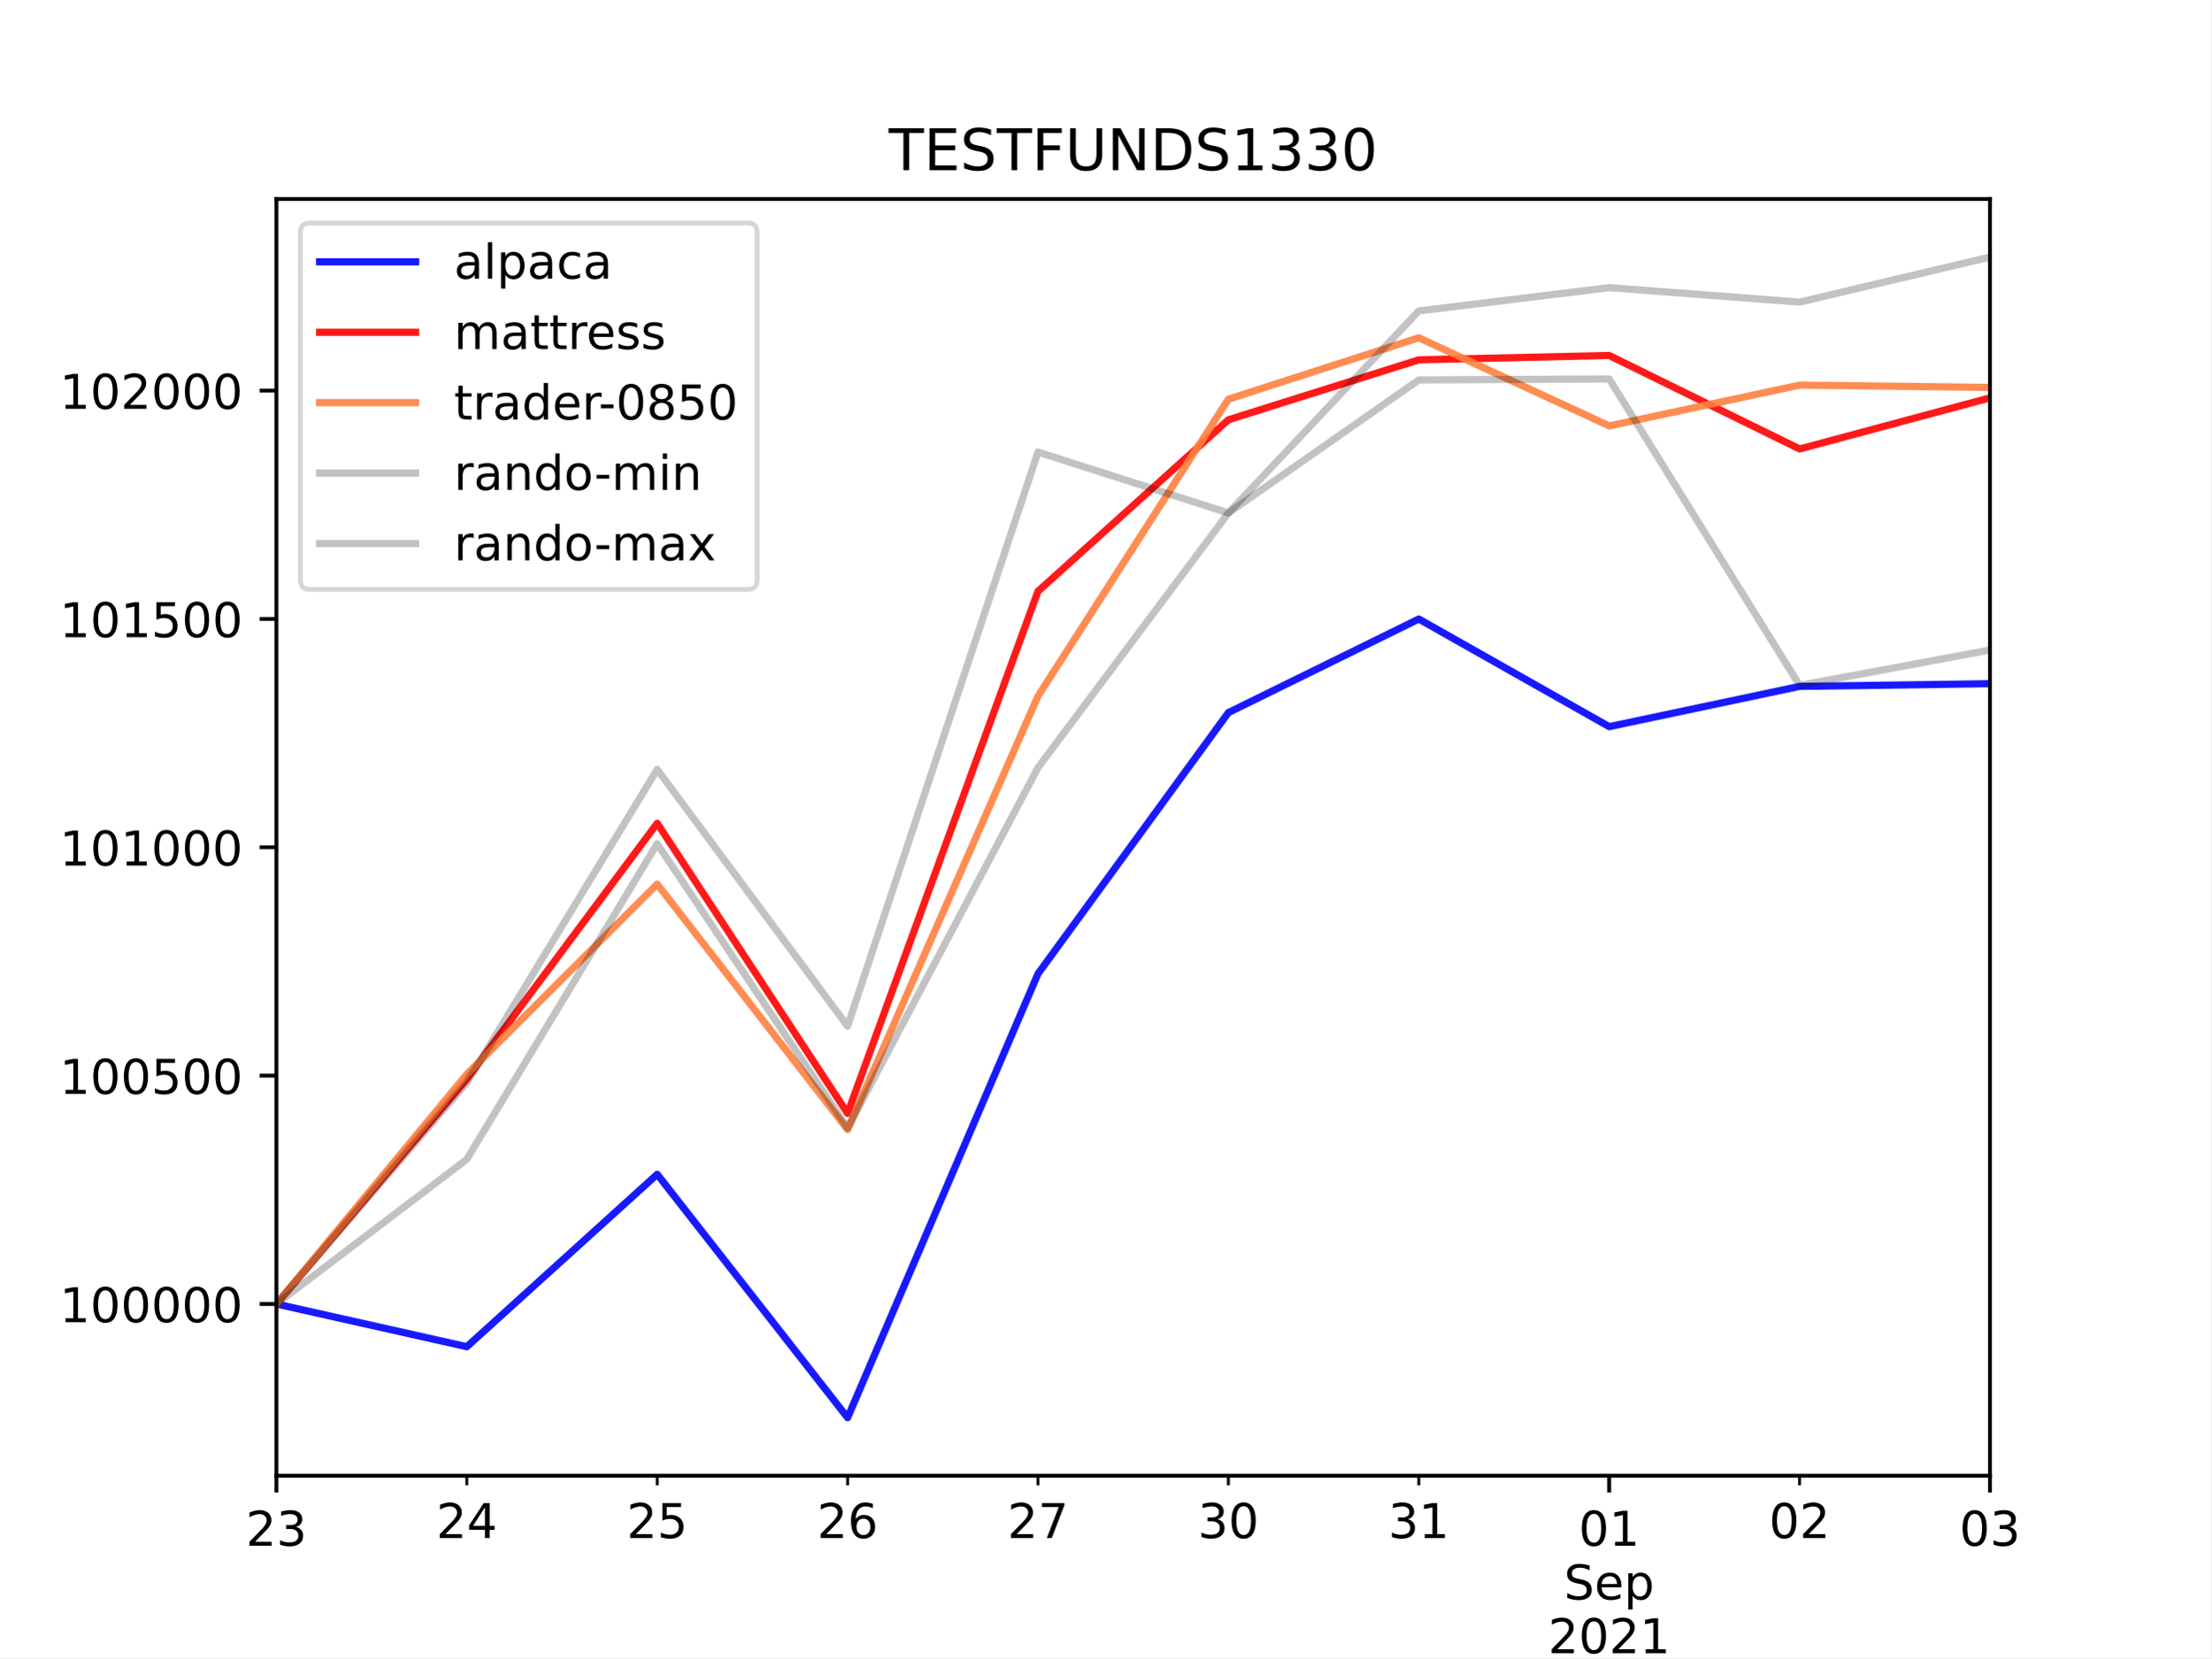
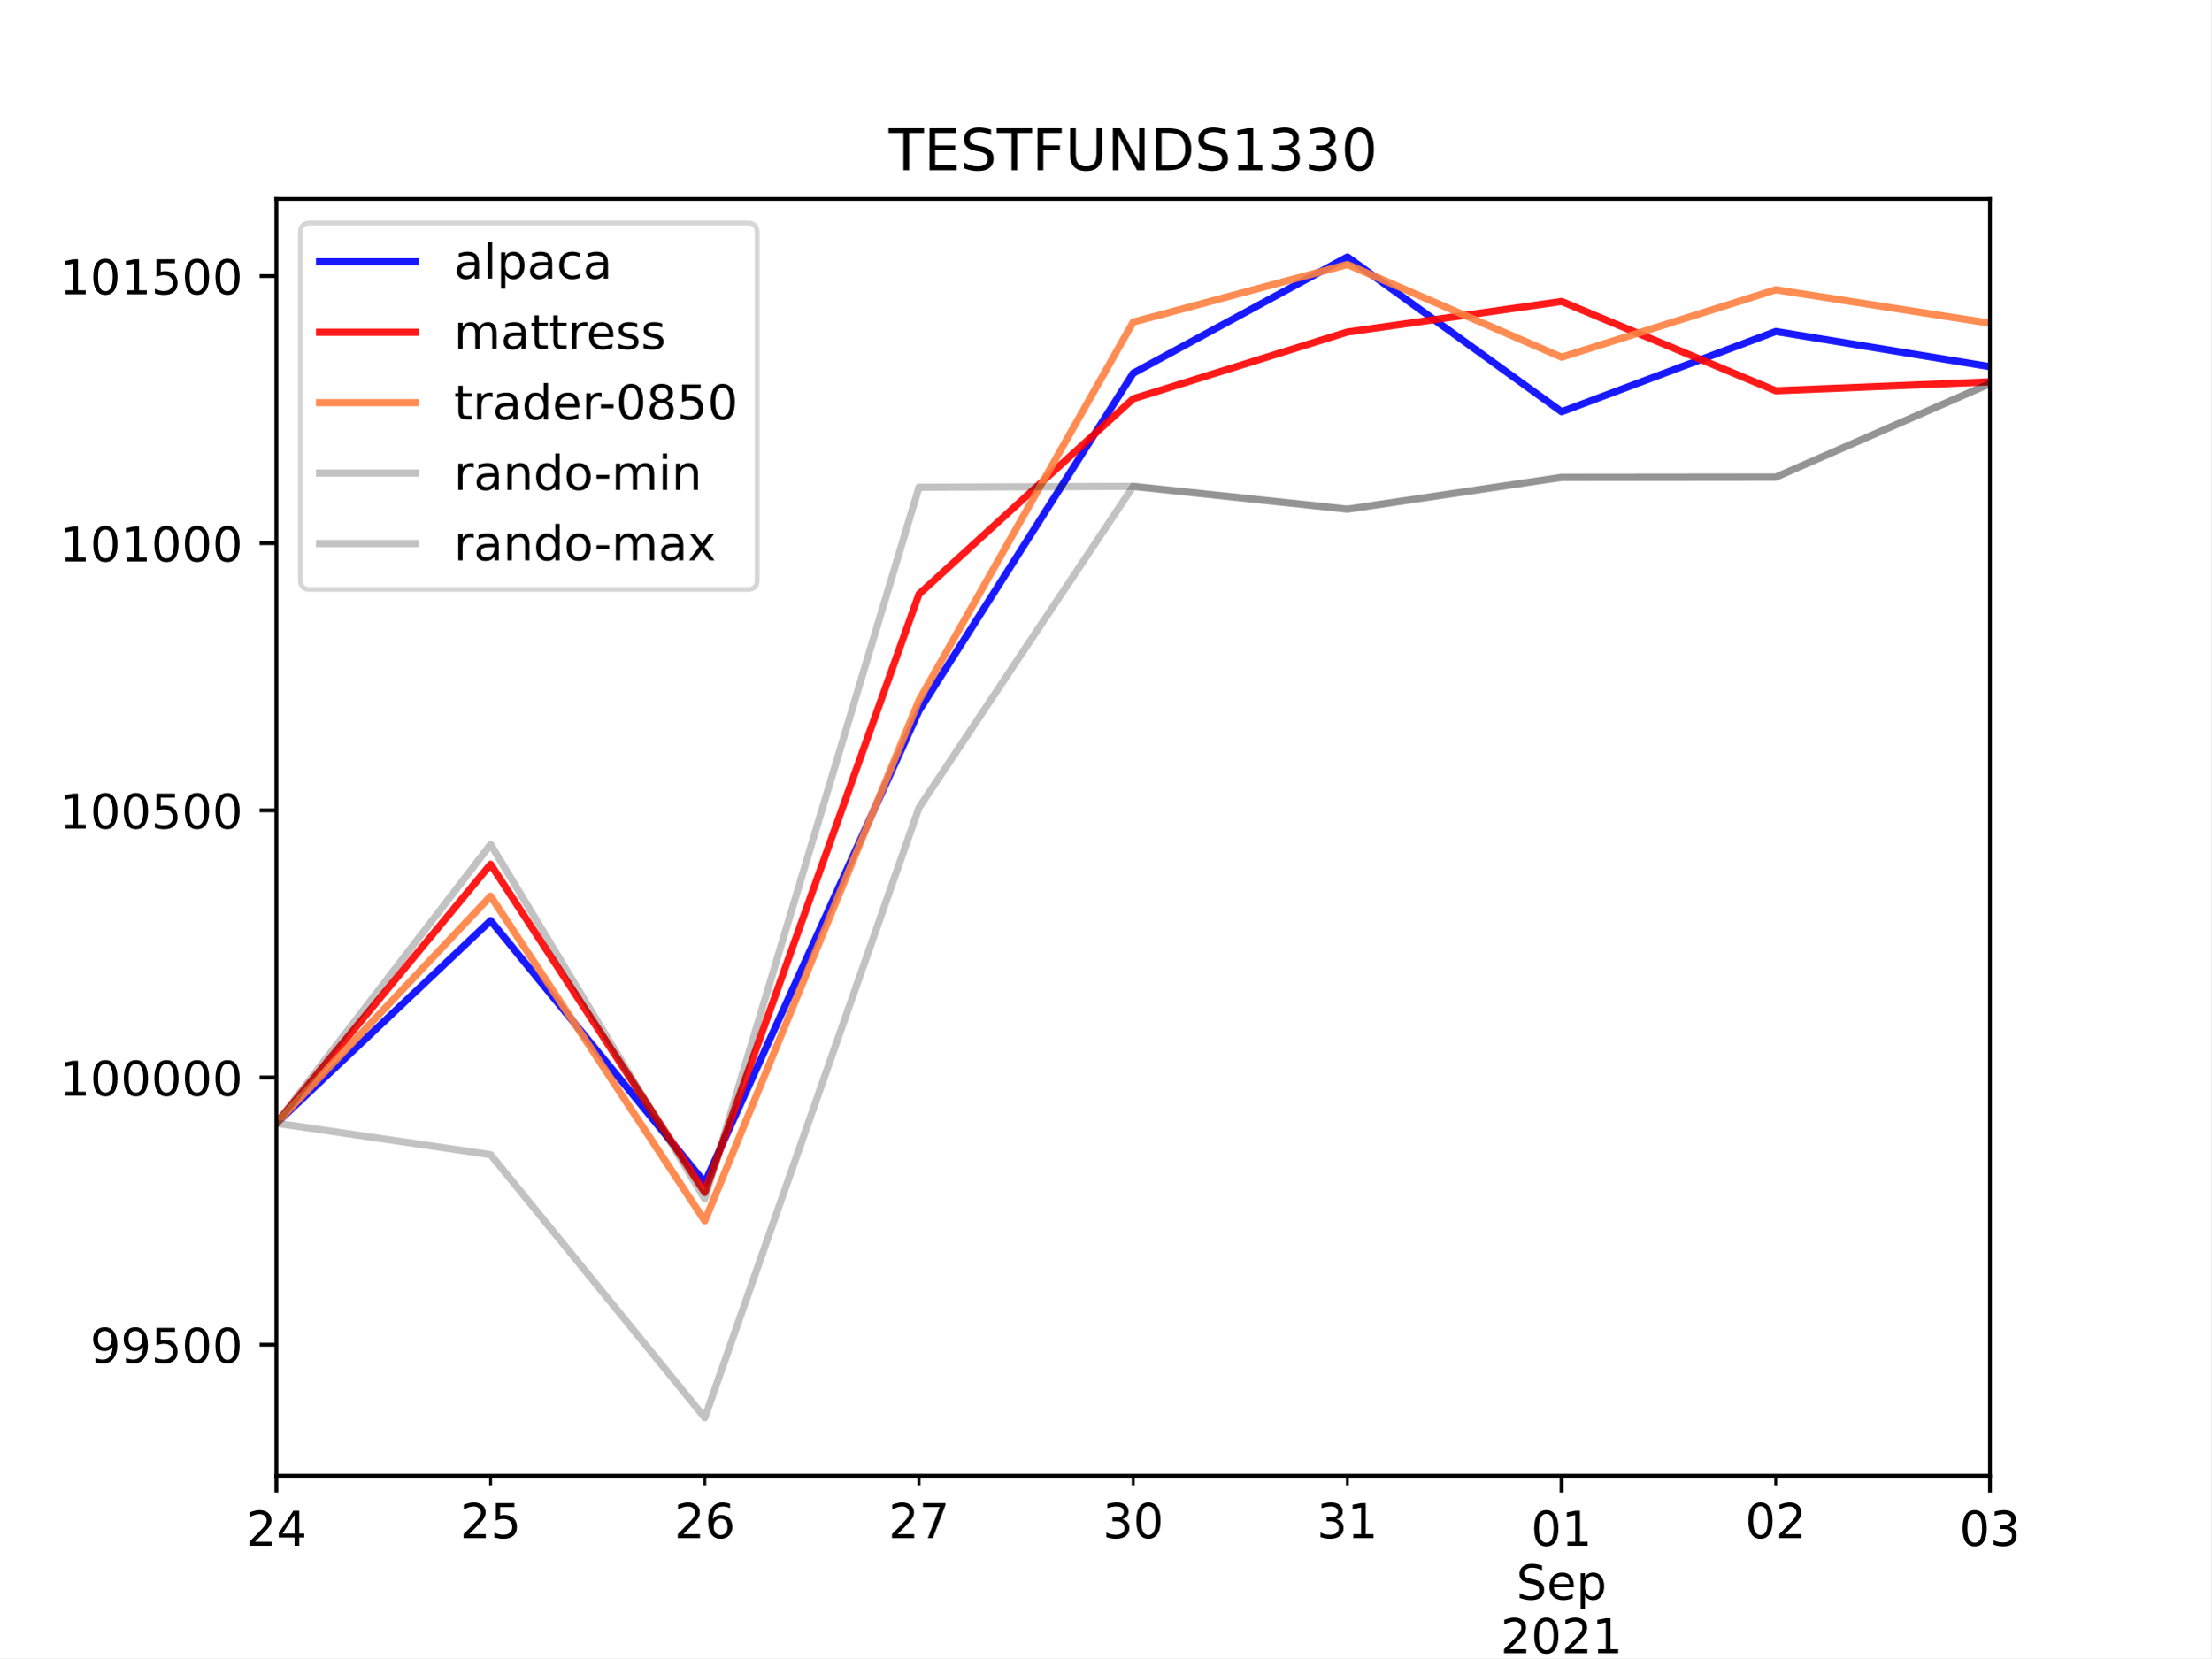
<svg xmlns="http://www.w3.org/2000/svg" xmlns:xlink="http://www.w3.org/1999/xlink" height="345.6pt" version="1.1" viewBox="0 0 460.8 345.6" width="460.8pt">
  <defs>
    <style type="text/css">*{stroke-linecap:butt;stroke-linejoin:round;}</style>
  </defs>
  <g id="figure_1">
    <g id="patch_1">
      <path d="M 0 345.6  L 460.8 345.6  L 460.8 0  L 0 0  z " style="fill:#ffffff;" />
    </g>
    <g id="axes_1">
      <g id="patch_2">
        <path d="M 57.6 307.584  L 414.72 307.584  L 414.72 41.472  L 57.6 41.472  z " style="fill:#ffffff;" />
      </g>
      <g id="matplotlib.axis_1">
        <g id="xtick_1">
          <g id="line2d_1">
            <defs>
-               <path d="M 0 0  L 0 3.5  " id="m83ce9205f0" style="stroke:#000000;stroke-width:0.8;" />
-             </defs>
-             <g>
-               <use style="stroke:#000000;stroke-width:0.8;" x="57.6" xlink:href="#m83ce9205f0" y="307.584" />
+               <path d="M 0 0  L 0 3.5  " id="mc0bf4d2c66" style="stroke:#000000;stroke-width:0.8;" />
+             </defs>
+             <g>
+               <use style="stroke:#000000;stroke-width:0.8;" x="57.6" xlink:href="#mc0bf4d2c66" y="307.584" />
            </g>
          </g>
          <g id="text_1">
            <g transform="translate(51.2375 322.1824)scale(0.1 -0.1)">
              <defs>
                <path d="M 1228 531  L 3431 531  L 3431 0  L 469 0  L 469 531  Q 828 903 1448 1529  Q 2069 2156 2228 2338  Q 2531 2678 2651 2914  Q 2772 3150 2772 3378  Q 2772 3750 2511 3984  Q 2250 4219 1831 4219  Q 1534 4219 1204 4116  Q 875 4013 500 3803  L 500 4441  Q 881 4594 1212 4672  Q 1544 4750 1819 4750  Q 2544 4750 2975 4387  Q 3406 4025 3406 3419  Q 3406 3131 3298 2873  Q 3191 2616 2906 2266  Q 2828 2175 2409 1742  Q 1991 1309 1228 531  z " id="DejaVuSans-32" transform="scale(0.015625)" />
-                 <path d="M 2597 2516  Q 3050 2419 3304 2112  Q 3559 1806 3559 1356  Q 3559 666 3084 287  Q 2609 -91 1734 -91  Q 1441 -91 1130 -33  Q 819 25 488 141  L 488 750  Q 750 597 1062 519  Q 1375 441 1716 441  Q 2309 441 2620 675  Q 2931 909 2931 1356  Q 2931 1769 2642 2001  Q 2353 2234 1838 2234  L 1294 2234  L 1294 2753  L 1863 2753  Q 2328 2753 2575 2939  Q 2822 3125 2822 3475  Q 2822 3834 2567 4026  Q 2313 4219 1838 4219  Q 1578 4219 1281 4162  Q 984 4106 628 3988  L 628 4550  Q 988 4650 1302 4700  Q 1616 4750 1894 4750  Q 2613 4750 3031 4423  Q 3450 4097 3450 3541  Q 3450 3153 3228 2886  Q 3006 2619 2597 2516  z " id="DejaVuSans-33" transform="scale(0.015625)" />
+                 <path d="M 2419 4116  L 825 1625  L 2419 1625  L 2419 4116  z M 2253 4666  L 3047 4666  L 3047 1625  L 3713 1625  L 3713 1100  L 3047 1100  L 3047 0  L 2419 0  L 2419 1100  L 313 1100  L 313 1709  L 2253 4666  z " id="DejaVuSans-34" transform="scale(0.015625)" />
              </defs>
              <use xlink:href="#DejaVuSans-32" />
-               <use x="63.623" xlink:href="#DejaVuSans-33" />
+               <use x="63.623" xlink:href="#DejaVuSans-34" />
            </g>
          </g>
        </g>
        <g id="xtick_2">
          <g id="line2d_2">
            <g>
-               <use style="stroke:#000000;stroke-width:0.8;" x="335.36" xlink:href="#m83ce9205f0" y="307.584" />
+               <use style="stroke:#000000;stroke-width:0.8;" x="325.44" xlink:href="#mc0bf4d2c66" y="307.584" />
            </g>
          </g>
          <g id="text_2">
-             <g transform="translate(328.9975 322.1824)scale(0.1 -0.1)">
+             <g transform="translate(319.0775 322.1824)scale(0.1 -0.1)">
              <defs>
                <path d="M 2034 4250  Q 1547 4250 1301 3770  Q 1056 3291 1056 2328  Q 1056 1369 1301 889  Q 1547 409 2034 409  Q 2525 409 2770 889  Q 3016 1369 3016 2328  Q 3016 3291 2770 3770  Q 2525 4250 2034 4250  z M 2034 4750  Q 2819 4750 3233 4129  Q 3647 3509 3647 2328  Q 3647 1150 3233 529  Q 2819 -91 2034 -91  Q 1250 -91 836 529  Q 422 1150 422 2328  Q 422 3509 836 4129  Q 1250 4750 2034 4750  z " id="DejaVuSans-30" transform="scale(0.015625)" />
                <path d="M 794 531  L 1825 531  L 1825 4091  L 703 3866  L 703 4441  L 1819 4666  L 2450 4666  L 2450 531  L 3481 531  L 3481 0  L 794 0  L 794 531  z " id="DejaVuSans-31" transform="scale(0.015625)" />
              </defs>
              <use xlink:href="#DejaVuSans-30" />
              <use x="63.623" xlink:href="#DejaVuSans-31" />
            </g>
-             <g transform="translate(325.935 333.3802)scale(0.1 -0.1)">
+             <g transform="translate(316.015 333.3802)scale(0.1 -0.1)">
              <defs>
                <path d="M 3425 4513  L 3425 3897  Q 3066 4069 2747 4153  Q 2428 4238 2131 4238  Q 1616 4238 1336 4038  Q 1056 3838 1056 3469  Q 1056 3159 1242 3001  Q 1428 2844 1947 2747  L 2328 2669  Q 3034 2534 3370 2195  Q 3706 1856 3706 1288  Q 3706 609 3251 259  Q 2797 -91 1919 -91  Q 1588 -91 1214 -16  Q 841 59 441 206  L 441 856  Q 825 641 1194 531  Q 1563 422 1919 422  Q 2459 422 2753 634  Q 3047 847 3047 1241  Q 3047 1584 2836 1778  Q 2625 1972 2144 2069  L 1759 2144  Q 1053 2284 737 2584  Q 422 2884 422 3419  Q 422 4038 858 4394  Q 1294 4750 2059 4750  Q 2388 4750 2728 4690  Q 3069 4631 3425 4513  z " id="DejaVuSans-53" transform="scale(0.015625)" />
                <path d="M 3597 1894  L 3597 1613  L 953 1613  Q 991 1019 1311 708  Q 1631 397 2203 397  Q 2534 397 2845 478  Q 3156 559 3463 722  L 3463 178  Q 3153 47 2828 -22  Q 2503 -91 2169 -91  Q 1331 -91 842 396  Q 353 884 353 1716  Q 353 2575 817 3079  Q 1281 3584 2069 3584  Q 2775 3584 3186 3129  Q 3597 2675 3597 1894  z M 3022 2063  Q 3016 2534 2758 2815  Q 2500 3097 2075 3097  Q 1594 3097 1305 2825  Q 1016 2553 972 2059  L 3022 2063  z " id="DejaVuSans-65" transform="scale(0.015625)" />
                <path d="M 1159 525  L 1159 -1331  L 581 -1331  L 581 3500  L 1159 3500  L 1159 2969  Q 1341 3281 1617 3432  Q 1894 3584 2278 3584  Q 2916 3584 3314 3078  Q 3713 2572 3713 1747  Q 3713 922 3314 415  Q 2916 -91 2278 -91  Q 1894 -91 1617 61  Q 1341 213 1159 525  z M 3116 1747  Q 3116 2381 2855 2742  Q 2594 3103 2138 3103  Q 1681 3103 1420 2742  Q 1159 2381 1159 1747  Q 1159 1113 1420 752  Q 1681 391 2138 391  Q 2594 391 2855 752  Q 3116 1113 3116 1747  z " id="DejaVuSans-70" transform="scale(0.015625)" />
              </defs>
              <use xlink:href="#DejaVuSans-53" />
              <use x="63.477" xlink:href="#DejaVuSans-65" />
              <use x="125" xlink:href="#DejaVuSans-70" />
            </g>
-             <g transform="translate(322.635 344.5781)scale(0.1 -0.1)">
+             <g transform="translate(312.715 344.5781)scale(0.1 -0.1)">
              <use xlink:href="#DejaVuSans-32" />
              <use x="63.623" xlink:href="#DejaVuSans-30" />
              <use x="127.246" xlink:href="#DejaVuSans-32" />
              <use x="190.869" xlink:href="#DejaVuSans-31" />
            </g>
          </g>
        </g>
        <g id="xtick_3">
          <g id="line2d_3">
            <g>
-               <use style="stroke:#000000;stroke-width:0.8;" x="414.72" xlink:href="#m83ce9205f0" y="307.584" />
+               <use style="stroke:#000000;stroke-width:0.8;" x="414.72" xlink:href="#mc0bf4d2c66" y="307.584" />
            </g>
          </g>
          <g id="text_3">
            <g transform="translate(408.3575 322.1824)scale(0.1 -0.1)">
+               <defs>
+                 <path d="M 2597 2516  Q 3050 2419 3304 2112  Q 3559 1806 3559 1356  Q 3559 666 3084 287  Q 2609 -91 1734 -91  Q 1441 -91 1130 -33  Q 819 25 488 141  L 488 750  Q 750 597 1062 519  Q 1375 441 1716 441  Q 2309 441 2620 675  Q 2931 909 2931 1356  Q 2931 1769 2642 2001  Q 2353 2234 1838 2234  L 1294 2234  L 1294 2753  L 1863 2753  Q 2328 2753 2575 2939  Q 2822 3125 2822 3475  Q 2822 3834 2567 4026  Q 2313 4219 1838 4219  Q 1578 4219 1281 4162  Q 984 4106 628 3988  L 628 4550  Q 988 4650 1302 4700  Q 1616 4750 1894 4750  Q 2613 4750 3031 4423  Q 3450 4097 3450 3541  Q 3450 3153 3228 2886  Q 3006 2619 2597 2516  z " id="DejaVuSans-33" transform="scale(0.015625)" />
+               </defs>
              <use xlink:href="#DejaVuSans-30" />
              <use x="63.623" xlink:href="#DejaVuSans-33" />
            </g>
          </g>
        </g>
        <g id="xtick_4">
          <g id="line2d_4">
            <defs>
-               <path d="M 0 0  L 0 2  " id="mc616901c5e" style="stroke:#000000;stroke-width:0.6;" />
-             </defs>
-             <g>
-               <use style="stroke:#000000;stroke-width:0.6;" x="97.28" xlink:href="#mc616901c5e" y="307.584" />
+               <path d="M 0 0  L 0 2  " id="m6f13cdaedc" style="stroke:#000000;stroke-width:0.6;" />
+             </defs>
+             <g>
+               <use style="stroke:#000000;stroke-width:0.6;" x="102.24" xlink:href="#m6f13cdaedc" y="307.584" />
            </g>
          </g>
          <g id="text_4">
-             <g transform="translate(90.9175 320.5824)scale(0.1 -0.1)">
-               <defs>
-                 <path d="M 2419 4116  L 825 1625  L 2419 1625  L 2419 4116  z M 2253 4666  L 3047 4666  L 3047 1625  L 3713 1625  L 3713 1100  L 3047 1100  L 3047 0  L 2419 0  L 2419 1100  L 313 1100  L 313 1709  L 2253 4666  z " id="DejaVuSans-34" transform="scale(0.015625)" />
+             <g transform="translate(95.8775 320.5824)scale(0.1 -0.1)">
+               <defs>
+                 <path d="M 691 4666  L 3169 4666  L 3169 4134  L 1269 4134  L 1269 2991  Q 1406 3038 1543 3061  Q 1681 3084 1819 3084  Q 2600 3084 3056 2656  Q 3513 2228 3513 1497  Q 3513 744 3044 326  Q 2575 -91 1722 -91  Q 1428 -91 1123 -41  Q 819 9 494 109  L 494 744  Q 775 591 1075 516  Q 1375 441 1709 441  Q 2250 441 2565 725  Q 2881 1009 2881 1497  Q 2881 1984 2565 2268  Q 2250 2553 1709 2553  Q 1456 2553 1204 2497  Q 953 2441 691 2322  L 691 4666  z " id="DejaVuSans-35" transform="scale(0.015625)" />
              </defs>
              <use xlink:href="#DejaVuSans-32" />
-               <use x="63.623" xlink:href="#DejaVuSans-34" />
+               <use x="63.623" xlink:href="#DejaVuSans-35" />
            </g>
          </g>
        </g>
        <g id="xtick_5">
          <g id="line2d_5">
            <g>
-               <use style="stroke:#000000;stroke-width:0.6;" x="136.96" xlink:href="#mc616901c5e" y="307.584" />
+               <use style="stroke:#000000;stroke-width:0.6;" x="146.88" xlink:href="#m6f13cdaedc" y="307.584" />
            </g>
          </g>
          <g id="text_5">
-             <g transform="translate(130.5975 320.5824)scale(0.1 -0.1)">
-               <defs>
-                 <path d="M 691 4666  L 3169 4666  L 3169 4134  L 1269 4134  L 1269 2991  Q 1406 3038 1543 3061  Q 1681 3084 1819 3084  Q 2600 3084 3056 2656  Q 3513 2228 3513 1497  Q 3513 744 3044 326  Q 2575 -91 1722 -91  Q 1428 -91 1123 -41  Q 819 9 494 109  L 494 744  Q 775 591 1075 516  Q 1375 441 1709 441  Q 2250 441 2565 725  Q 2881 1009 2881 1497  Q 2881 1984 2565 2268  Q 2250 2553 1709 2553  Q 1456 2553 1204 2497  Q 953 2441 691 2322  L 691 4666  z " id="DejaVuSans-35" transform="scale(0.015625)" />
+             <g transform="translate(140.5175 320.5824)scale(0.1 -0.1)">
+               <defs>
+                 <path d="M 2113 2584  Q 1688 2584 1439 2293  Q 1191 2003 1191 1497  Q 1191 994 1439 701  Q 1688 409 2113 409  Q 2538 409 2786 701  Q 3034 994 3034 1497  Q 3034 2003 2786 2293  Q 2538 2584 2113 2584  z M 3366 4563  L 3366 3988  Q 3128 4100 2886 4159  Q 2644 4219 2406 4219  Q 1781 4219 1451 3797  Q 1122 3375 1075 2522  Q 1259 2794 1537 2939  Q 1816 3084 2150 3084  Q 2853 3084 3261 2657  Q 3669 2231 3669 1497  Q 3669 778 3244 343  Q 2819 -91 2113 -91  Q 1303 -91 875 529  Q 447 1150 447 2328  Q 447 3434 972 4092  Q 1497 4750 2381 4750  Q 2619 4750 2861 4703  Q 3103 4656 3366 4563  z " id="DejaVuSans-36" transform="scale(0.015625)" />
              </defs>
              <use xlink:href="#DejaVuSans-32" />
-               <use x="63.623" xlink:href="#DejaVuSans-35" />
+               <use x="63.623" xlink:href="#DejaVuSans-36" />
            </g>
          </g>
        </g>
        <g id="xtick_6">
          <g id="line2d_6">
            <g>
-               <use style="stroke:#000000;stroke-width:0.6;" x="176.64" xlink:href="#mc616901c5e" y="307.584" />
+               <use style="stroke:#000000;stroke-width:0.6;" x="191.52" xlink:href="#m6f13cdaedc" y="307.584" />
            </g>
          </g>
          <g id="text_6">
-             <g transform="translate(170.2775 320.5824)scale(0.1 -0.1)">
-               <defs>
-                 <path d="M 2113 2584  Q 1688 2584 1439 2293  Q 1191 2003 1191 1497  Q 1191 994 1439 701  Q 1688 409 2113 409  Q 2538 409 2786 701  Q 3034 994 3034 1497  Q 3034 2003 2786 2293  Q 2538 2584 2113 2584  z M 3366 4563  L 3366 3988  Q 3128 4100 2886 4159  Q 2644 4219 2406 4219  Q 1781 4219 1451 3797  Q 1122 3375 1075 2522  Q 1259 2794 1537 2939  Q 1816 3084 2150 3084  Q 2853 3084 3261 2657  Q 3669 2231 3669 1497  Q 3669 778 3244 343  Q 2819 -91 2113 -91  Q 1303 -91 875 529  Q 447 1150 447 2328  Q 447 3434 972 4092  Q 1497 4750 2381 4750  Q 2619 4750 2861 4703  Q 3103 4656 3366 4563  z " id="DejaVuSans-36" transform="scale(0.015625)" />
+             <g transform="translate(185.1575 320.5824)scale(0.1 -0.1)">
+               <defs>
+                 <path d="M 525 4666  L 3525 4666  L 3525 4397  L 1831 0  L 1172 0  L 2766 4134  L 525 4134  L 525 4666  z " id="DejaVuSans-37" transform="scale(0.015625)" />
              </defs>
              <use xlink:href="#DejaVuSans-32" />
-               <use x="63.623" xlink:href="#DejaVuSans-36" />
+               <use x="63.623" xlink:href="#DejaVuSans-37" />
            </g>
          </g>
        </g>
        <g id="xtick_7">
          <g id="line2d_7">
            <g>
-               <use style="stroke:#000000;stroke-width:0.6;" x="216.32" xlink:href="#mc616901c5e" y="307.584" />
+               <use style="stroke:#000000;stroke-width:0.6;" x="236.16" xlink:href="#m6f13cdaedc" y="307.584" />
            </g>
          </g>
          <g id="text_7">
-             <g transform="translate(209.9575 320.5824)scale(0.1 -0.1)">
-               <defs>
-                 <path d="M 525 4666  L 3525 4666  L 3525 4397  L 1831 0  L 1172 0  L 2766 4134  L 525 4134  L 525 4666  z " id="DejaVuSans-37" transform="scale(0.015625)" />
-               </defs>
-               <use xlink:href="#DejaVuSans-32" />
-               <use x="63.623" xlink:href="#DejaVuSans-37" />
+             <g transform="translate(229.7975 320.5824)scale(0.1 -0.1)">
+               <use xlink:href="#DejaVuSans-33" />
+               <use x="63.623" xlink:href="#DejaVuSans-30" />
            </g>
          </g>
        </g>
        <g id="xtick_8">
          <g id="line2d_8">
            <g>
-               <use style="stroke:#000000;stroke-width:0.6;" x="256" xlink:href="#mc616901c5e" y="307.584" />
+               <use style="stroke:#000000;stroke-width:0.6;" x="280.8" xlink:href="#m6f13cdaedc" y="307.584" />
            </g>
          </g>
          <g id="text_8">
-             <g transform="translate(249.6375 320.5824)scale(0.1 -0.1)">
+             <g transform="translate(274.4375 320.5824)scale(0.1 -0.1)">
              <use xlink:href="#DejaVuSans-33" />
-               <use x="63.623" xlink:href="#DejaVuSans-30" />
+               <use x="63.623" xlink:href="#DejaVuSans-31" />
            </g>
          </g>
        </g>
        <g id="xtick_9">
          <g id="line2d_9">
            <g>
-               <use style="stroke:#000000;stroke-width:0.6;" x="295.68" xlink:href="#mc616901c5e" y="307.584" />
+               <use style="stroke:#000000;stroke-width:0.6;" x="370.08" xlink:href="#m6f13cdaedc" y="307.584" />
            </g>
          </g>
          <g id="text_9">
-             <g transform="translate(289.3175 320.5824)scale(0.1 -0.1)">
-               <use xlink:href="#DejaVuSans-33" />
-               <use x="63.623" xlink:href="#DejaVuSans-31" />
-             </g>
-           </g>
-         </g>
-         <g id="xtick_10">
-           <g id="line2d_10">
-             <g>
-               <use style="stroke:#000000;stroke-width:0.6;" x="375.04" xlink:href="#mc616901c5e" y="307.584" />
-             </g>
-           </g>
-           <g id="text_10">
-             <g transform="translate(368.6775 320.5824)scale(0.1 -0.1)">
+             <g transform="translate(363.7175 320.5824)scale(0.1 -0.1)">
              <use xlink:href="#DejaVuSans-30" />
              <use x="63.623" xlink:href="#DejaVuSans-32" />
            </g>
          </g>
        </g>
-         <g id="text_11">
+         <g id="text_10">
          <g transform="translate(224.885 358.2562)scale(0.1 -0.1)">
            <defs>
              <path d="M 2906 2969  L 2906 4863  L 3481 4863  L 3481 0  L 2906 0  L 2906 525  Q 2725 213 2448 61  Q 2172 -91 1784 -91  Q 1150 -91 751 415  Q 353 922 353 1747  Q 353 2572 751 3078  Q 1150 3584 1784 3584  Q 2172 3584 2448 3432  Q 2725 3281 2906 2969  z M 947 1747  Q 947 1113 1208 752  Q 1469 391 1925 391  Q 2381 391 2643 752  Q 2906 1113 2906 1747  Q 2906 2381 2643 2742  Q 2381 3103 1925 3103  Q 1469 3103 1208 2742  Q 947 2381 947 1747  z " id="DejaVuSans-64" transform="scale(0.015625)" />
              <path d="M 2194 1759  Q 1497 1759 1228 1600  Q 959 1441 959 1056  Q 959 750 1161 570  Q 1363 391 1709 391  Q 2188 391 2477 730  Q 2766 1069 2766 1631  L 2766 1759  L 2194 1759  z M 3341 1997  L 3341 0  L 2766 0  L 2766 531  Q 2569 213 2275 61  Q 1981 -91 1556 -91  Q 1019 -91 701 211  Q 384 513 384 1019  Q 384 1609 779 1909  Q 1175 2209 1959 2209  L 2766 2209  L 2766 2266  Q 2766 2663 2505 2880  Q 2244 3097 1772 3097  Q 1472 3097 1187 3025  Q 903 2953 641 2809  L 641 3341  Q 956 3463 1253 3523  Q 1550 3584 1831 3584  Q 2591 3584 2966 3190  Q 3341 2797 3341 1997  z " id="DejaVuSans-61" transform="scale(0.015625)" />
              <path d="M 1172 4494  L 1172 3500  L 2356 3500  L 2356 3053  L 1172 3053  L 1172 1153  Q 1172 725 1289 603  Q 1406 481 1766 481  L 2356 481  L 2356 0  L 1766 0  Q 1100 0 847 248  Q 594 497 594 1153  L 594 3053  L 172 3053  L 172 3500  L 594 3500  L 594 4494  L 1172 4494  z " id="DejaVuSans-74" transform="scale(0.015625)" />
            </defs>
            <use xlink:href="#DejaVuSans-64" />
            <use x="63.477" xlink:href="#DejaVuSans-61" />
            <use x="124.756" xlink:href="#DejaVuSans-74" />
            <use x="163.965" xlink:href="#DejaVuSans-65" />
          </g>
        </g>
      </g>
      <g id="matplotlib.axis_2">
        <g id="ytick_1">
+           <g id="line2d_10">
+             <defs>
+               <path d="M 0 0  L -3.5 0  " id="m8d4e9ad71a" style="stroke:#000000;stroke-width:0.8;" />
+             </defs>
+             <g>
+               <use style="stroke:#000000;stroke-width:0.8;" x="57.6" xlink:href="#m8d4e9ad71a" y="280.267" />
+             </g>
+           </g>
+           <g id="text_11">
+             <g transform="translate(18.7875 284.066)scale(0.1 -0.1)">
+               <defs>
+                 <path d="M 703 97  L 703 672  Q 941 559 1184 500  Q 1428 441 1663 441  Q 2288 441 2617 861  Q 2947 1281 2994 2138  Q 2813 1869 2534 1725  Q 2256 1581 1919 1581  Q 1219 1581 811 2004  Q 403 2428 403 3163  Q 403 3881 828 4315  Q 1253 4750 1959 4750  Q 2769 4750 3195 4129  Q 3622 3509 3622 2328  Q 3622 1225 3098 567  Q 2575 -91 1691 -91  Q 1453 -91 1209 -44  Q 966 3 703 97  z M 1959 2075  Q 2384 2075 2632 2365  Q 2881 2656 2881 3163  Q 2881 3666 2632 3958  Q 2384 4250 1959 4250  Q 1534 4250 1286 3958  Q 1038 3666 1038 3163  Q 1038 2656 1286 2365  Q 1534 2075 1959 2075  z " id="DejaVuSans-39" transform="scale(0.015625)" />
+               </defs>
+               <use xlink:href="#DejaVuSans-39" />
+               <use x="63.623" xlink:href="#DejaVuSans-39" />
+               <use x="127.246" xlink:href="#DejaVuSans-35" />
+               <use x="190.869" xlink:href="#DejaVuSans-30" />
+               <use x="254.492" xlink:href="#DejaVuSans-30" />
+             </g>
+           </g>
+         </g>
+         <g id="ytick_2">
          <g id="line2d_11">
-             <defs>
-               <path d="M 0 0  L -3.5 0  " id="m7292fc5c58" style="stroke:#000000;stroke-width:0.8;" />
-             </defs>
-             <g>
-               <use style="stroke:#000000;stroke-width:0.8;" x="57.6" xlink:href="#m7292fc5c58" y="271.796" />
+             <g>
+               <use style="stroke:#000000;stroke-width:0.8;" x="57.6" xlink:href="#m8d4e9ad71a" y="224.583" />
            </g>
          </g>
          <g id="text_12">
-             <g transform="translate(12.425 275.5954)scale(0.1 -0.1)">
+             <g transform="translate(12.425 228.3824)scale(0.1 -0.1)">
              <use xlink:href="#DejaVuSans-31" />
              <use x="63.623" xlink:href="#DejaVuSans-30" />
              <use x="127.246" xlink:href="#DejaVuSans-30" />
              <use x="190.869" xlink:href="#DejaVuSans-30" />
              <use x="254.492" xlink:href="#DejaVuSans-30" />
              <use x="318.115" xlink:href="#DejaVuSans-30" />
            </g>
          </g>
        </g>
-         <g id="ytick_2">
+         <g id="ytick_3">
          <g id="line2d_12">
            <g>
-               <use style="stroke:#000000;stroke-width:0.8;" x="57.6" xlink:href="#m7292fc5c58" y="224.199" />
+               <use style="stroke:#000000;stroke-width:0.8;" x="57.6" xlink:href="#m8d4e9ad71a" y="168.9" />
            </g>
          </g>
          <g id="text_13">
-             <g transform="translate(12.425 227.9978)scale(0.1 -0.1)">
+             <g transform="translate(12.425 172.6988)scale(0.1 -0.1)">
              <use xlink:href="#DejaVuSans-31" />
              <use x="63.623" xlink:href="#DejaVuSans-30" />
              <use x="127.246" xlink:href="#DejaVuSans-30" />
              <use x="190.869" xlink:href="#DejaVuSans-35" />
              <use x="254.492" xlink:href="#DejaVuSans-30" />
              <use x="318.115" xlink:href="#DejaVuSans-30" />
            </g>
          </g>
        </g>
-         <g id="ytick_3">
+         <g id="ytick_4">
          <g id="line2d_13">
            <g>
-               <use style="stroke:#000000;stroke-width:0.8;" x="57.6" xlink:href="#m7292fc5c58" y="176.601" />
+               <use style="stroke:#000000;stroke-width:0.8;" x="57.6" xlink:href="#m8d4e9ad71a" y="113.216" />
            </g>
          </g>
          <g id="text_14">
-             <g transform="translate(12.425 180.4001)scale(0.1 -0.1)">
+             <g transform="translate(12.425 117.0152)scale(0.1 -0.1)">
              <use xlink:href="#DejaVuSans-31" />
              <use x="63.623" xlink:href="#DejaVuSans-30" />
              <use x="127.246" xlink:href="#DejaVuSans-31" />
              <use x="190.869" xlink:href="#DejaVuSans-30" />
              <use x="254.492" xlink:href="#DejaVuSans-30" />
              <use x="318.115" xlink:href="#DejaVuSans-30" />
            </g>
          </g>
        </g>
-         <g id="ytick_4">
+         <g id="ytick_5">
          <g id="line2d_14">
            <g>
-               <use style="stroke:#000000;stroke-width:0.8;" x="57.6" xlink:href="#m7292fc5c58" y="129.003" />
+               <use style="stroke:#000000;stroke-width:0.8;" x="57.6" xlink:href="#m8d4e9ad71a" y="57.532" />
            </g>
          </g>
          <g id="text_15">
-             <g transform="translate(12.425 132.8025)scale(0.1 -0.1)">
+             <g transform="translate(12.425 61.33165)scale(0.1 -0.1)">
              <use xlink:href="#DejaVuSans-31" />
              <use x="63.623" xlink:href="#DejaVuSans-30" />
              <use x="127.246" xlink:href="#DejaVuSans-31" />
              <use x="190.869" xlink:href="#DejaVuSans-35" />
              <use x="254.492" xlink:href="#DejaVuSans-30" />
              <use x="318.115" xlink:href="#DejaVuSans-30" />
            </g>
          </g>
        </g>
-         <g id="ytick_5">
-           <g id="line2d_15">
-             <g>
-               <use style="stroke:#000000;stroke-width:0.8;" x="57.6" xlink:href="#m7292fc5c58" y="81.406" />
-             </g>
-           </g>
-           <g id="text_16">
-             <g transform="translate(12.425 85.20483)scale(0.1 -0.1)">
-               <use xlink:href="#DejaVuSans-31" />
-               <use x="63.623" xlink:href="#DejaVuSans-30" />
-               <use x="127.246" xlink:href="#DejaVuSans-32" />
-               <use x="190.869" xlink:href="#DejaVuSans-30" />
-               <use x="254.492" xlink:href="#DejaVuSans-30" />
-               <use x="318.115" xlink:href="#DejaVuSans-30" />
-             </g>
-           </g>
-         </g>
+       </g>
+       <g id="line2d_15">
+         <path clip-path="url(#p957a275df4)" d="M 57.6 234.119  L 102.24 191.88  L 146.88 246.507  L 191.52 148.129  L 236.16 77.783  L 280.8 53.568  L 325.44 85.812  L 370.08 69.088  L 414.72 76.423  " style="fill:none;stroke:#0000ff;stroke-linecap:square;stroke-opacity:0.9;stroke-width:1.5;" />
      </g>
      <g id="line2d_16">
-         <path clip-path="url(#pc437eb91ca)" d="M 57.6 271.796  L 97.28 280.698  L 136.96 244.759  L 176.64 295.488  L 216.32 202.964  L 256 148.526  L 295.68 129.019  L 335.36 151.453  L 375.04 143.063  L 414.72 142.501  " style="fill:none;stroke:#0000ff;stroke-linecap:square;stroke-opacity:0.9;stroke-width:1.5;" />
+         <path clip-path="url(#p957a275df4)" d="M 57.6 234.119  L 102.24 180.146  L 146.88 248.54  L 191.52 123.823  L 236.16 83.107  L 280.8 69.201  L 325.44 62.83  L 370.08 81.443  L 414.72 79.576  " style="fill:none;stroke:#ff0000;stroke-linecap:square;stroke-opacity:0.9;stroke-width:1.5;" />
      </g>
      <g id="line2d_17">
-         <path clip-path="url(#pc437eb91ca)" d="M 57.6 271.796  L 97.28 224.9  L 136.96 171.6  L 176.64 232.06  L 216.32 123.241  L 256 87.5  L 295.68 74.992  L 335.36 74.088  L 375.04 93.576  L 414.72 82.919  " style="fill:none;stroke:#ff0000;stroke-linecap:square;stroke-opacity:0.9;stroke-width:1.5;" />
+         <path clip-path="url(#p957a275df4)" d="M 57.6 234.119  L 102.24 186.787  L 146.88 254.466  L 191.52 145.959  L 236.16 67.131  L 280.8 55.138  L 325.44 74.443  L 370.08 60.389  L 414.72 67.363  " style="fill:none;stroke:#ff8040;stroke-linecap:square;stroke-opacity:0.9;stroke-width:1.5;" />
      </g>
      <g id="line2d_18">
-         <path clip-path="url(#pc437eb91ca)" d="M 57.6 271.796  L 97.28 223.902  L 136.96 184.278  L 176.64 235.427  L 216.32 145.092  L 256 83.202  L 295.68 70.394  L 335.36 88.763  L 375.04 80.264  L 414.72 80.753  " style="fill:none;stroke:#ff8040;stroke-linecap:square;stroke-opacity:0.9;stroke-width:1.5;" />
+         <path clip-path="url(#p957a275df4)" d="M 57.6 234.119  L 102.24 240.668  L 146.88 295.488  L 191.52 168.347  L 236.16 101.368  L 280.8 106.121  L 325.44 99.496  L 370.08 99.445  L 414.72 79.954  " style="fill:none;stroke:#0d0d0d;stroke-linecap:square;stroke-opacity:0.25;stroke-width:1.5;" />
      </g>
      <g id="line2d_19">
-         <path clip-path="url(#pc437eb91ca)" d="M 57.6 271.796  L 97.28 241.641  L 136.96 175.868  L 176.64 235.124  L 216.32 159.997  L 256 106.916  L 295.68 79.186  L 335.36 78.981  L 375.04 142.851  L 414.72 135.482  " style="fill:none;stroke:#0d0d0d;stroke-linecap:square;stroke-opacity:0.25;stroke-width:1.5;" />
-       </g>
-       <g id="line2d_20">
-         <path clip-path="url(#pc437eb91ca)" d="M 57.6 271.796  L 97.28 225.687  L 136.96 160.37  L 176.64 213.883  L 216.32 94.221  L 256 106.916  L 295.68 64.799  L 335.36 59.95  L 375.04 62.964  L 414.72 53.568  " style="fill:none;stroke:#0d0d0d;stroke-linecap:square;stroke-opacity:0.25;stroke-width:1.5;" />
+         <path clip-path="url(#p957a275df4)" d="M 57.6 234.119  L 102.24 176.006  L 146.88 249.911  L 191.52 101.555  L 236.16 101.368  L 280.8 106.121  L 325.44 99.496  L 370.08 99.445  L 414.72 79.954  " style="fill:none;stroke:#0d0d0d;stroke-linecap:square;stroke-opacity:0.25;stroke-width:1.5;" />
      </g>
      <g id="patch_3">
        <path d="M 57.6 307.584  L 57.6 41.472  " style="fill:none;stroke:#000000;stroke-linecap:square;stroke-linejoin:miter;stroke-width:0.8;" />
      </g>
      <g id="patch_4">
        <path d="M 414.72 307.584  L 414.72 41.472  " style="fill:none;stroke:#000000;stroke-linecap:square;stroke-linejoin:miter;stroke-width:0.8;" />
      </g>
      <g id="patch_5">
        <path d="M 57.6 307.584  L 414.72 307.584  " style="fill:none;stroke:#000000;stroke-linecap:square;stroke-linejoin:miter;stroke-width:0.8;" />
      </g>
      <g id="patch_6">
        <path d="M 57.6 41.472  L 414.72 41.472  " style="fill:none;stroke:#000000;stroke-linecap:square;stroke-linejoin:miter;stroke-width:0.8;" />
      </g>
-       <g id="text_17">
+       <g id="text_16">
        <g transform="translate(185.2003 35.472)scale(0.12 -0.12)">
          <defs>
            <path d="M -19 4666  L 3928 4666  L 3928 4134  L 2272 4134  L 2272 0  L 1638 0  L 1638 4134  L -19 4134  L -19 4666  z " id="DejaVuSans-54" transform="scale(0.015625)" />
            <path d="M 628 4666  L 3578 4666  L 3578 4134  L 1259 4134  L 1259 2753  L 3481 2753  L 3481 2222  L 1259 2222  L 1259 531  L 3634 531  L 3634 0  L 628 0  L 628 4666  z " id="DejaVuSans-45" transform="scale(0.015625)" />
            <path d="M 628 4666  L 3309 4666  L 3309 4134  L 1259 4134  L 1259 2759  L 3109 2759  L 3109 2228  L 1259 2228  L 1259 0  L 628 0  L 628 4666  z " id="DejaVuSans-46" transform="scale(0.015625)" />
            <path d="M 556 4666  L 1191 4666  L 1191 1831  Q 1191 1081 1462 751  Q 1734 422 2344 422  Q 2950 422 3222 751  Q 3494 1081 3494 1831  L 3494 4666  L 4128 4666  L 4128 1753  Q 4128 841 3676 375  Q 3225 -91 2344 -91  Q 1459 -91 1007 375  Q 556 841 556 1753  L 556 4666  z " id="DejaVuSans-55" transform="scale(0.015625)" />
            <path d="M 628 4666  L 1478 4666  L 3547 763  L 3547 4666  L 4159 4666  L 4159 0  L 3309 0  L 1241 3903  L 1241 0  L 628 0  L 628 4666  z " id="DejaVuSans-4e" transform="scale(0.015625)" />
            <path d="M 1259 4147  L 1259 519  L 2022 519  Q 2988 519 3436 956  Q 3884 1394 3884 2338  Q 3884 3275 3436 3711  Q 2988 4147 2022 4147  L 1259 4147  z M 628 4666  L 1925 4666  Q 3281 4666 3915 4102  Q 4550 3538 4550 2338  Q 4550 1131 3912 565  Q 3275 0 1925 0  L 628 0  L 628 4666  z " id="DejaVuSans-44" transform="scale(0.015625)" />
          </defs>
          <use xlink:href="#DejaVuSans-54" />
          <use x="61.084" xlink:href="#DejaVuSans-45" />
          <use x="124.268" xlink:href="#DejaVuSans-53" />
          <use x="187.744" xlink:href="#DejaVuSans-54" />
          <use x="248.828" xlink:href="#DejaVuSans-46" />
          <use x="306.348" xlink:href="#DejaVuSans-55" />
          <use x="379.541" xlink:href="#DejaVuSans-4e" />
          <use x="454.346" xlink:href="#DejaVuSans-44" />
          <use x="531.348" xlink:href="#DejaVuSans-53" />
          <use x="594.824" xlink:href="#DejaVuSans-31" />
          <use x="658.447" xlink:href="#DejaVuSans-33" />
          <use x="722.07" xlink:href="#DejaVuSans-33" />
          <use x="785.693" xlink:href="#DejaVuSans-30" />
        </g>
      </g>
      <g id="legend_1">
        <g id="patch_7">
          <path d="M 64.6 122.863  L 155.792 122.863  Q 157.792 122.863 157.792 120.863  L 157.792 48.472  Q 157.792 46.472 155.792 46.472  L 64.6 46.472  Q 62.6 46.472 62.6 48.472  L 62.6 120.863  Q 62.6 122.863 64.6 122.863  z " style="fill:#ffffff;opacity:0.8;stroke:#cccccc;stroke-linejoin:miter;" />
        </g>
-         <g id="line2d_21">
+         <g id="line2d_20">
          <path d="M 66.6 54.57  L 86.6 54.57  " style="fill:none;stroke:#0000ff;stroke-linecap:square;stroke-opacity:0.9;stroke-width:1.5;" />
        </g>
-         <g id="line2d_22" />
-         <g id="text_18">
+         <g id="line2d_21" />
+         <g id="text_17">
          <g transform="translate(94.6 58.07044)scale(0.1 -0.1)">
            <defs>
              <path d="M 603 4863  L 1178 4863  L 1178 0  L 603 0  L 603 4863  z " id="DejaVuSans-6c" transform="scale(0.015625)" />
              <path d="M 3122 3366  L 3122 2828  Q 2878 2963 2633 3030  Q 2388 3097 2138 3097  Q 1578 3097 1268 2742  Q 959 2388 959 1747  Q 959 1106 1268 751  Q 1578 397 2138 397  Q 2388 397 2633 464  Q 2878 531 3122 666  L 3122 134  Q 2881 22 2623 -34  Q 2366 -91 2075 -91  Q 1284 -91 818 406  Q 353 903 353 1747  Q 353 2603 823 3093  Q 1294 3584 2113 3584  Q 2378 3584 2631 3529  Q 2884 3475 3122 3366  z " id="DejaVuSans-63" transform="scale(0.015625)" />
            </defs>
            <use xlink:href="#DejaVuSans-61" />
            <use x="61.279" xlink:href="#DejaVuSans-6c" />
            <use x="89.062" xlink:href="#DejaVuSans-70" />
            <use x="152.539" xlink:href="#DejaVuSans-61" />
            <use x="213.818" xlink:href="#DejaVuSans-63" />
            <use x="268.799" xlink:href="#DejaVuSans-61" />
          </g>
        </g>
-         <g id="line2d_23">
+         <g id="line2d_22">
          <path d="M 66.6 69.249  L 86.6 69.249  " style="fill:none;stroke:#ff0000;stroke-linecap:square;stroke-opacity:0.9;stroke-width:1.5;" />
        </g>
-         <g id="line2d_24" />
-         <g id="text_19">
+         <g id="line2d_23" />
+         <g id="text_18">
          <g transform="translate(94.6 72.74856)scale(0.1 -0.1)">
            <defs>
              <path d="M 3328 2828  Q 3544 3216 3844 3400  Q 4144 3584 4550 3584  Q 5097 3584 5394 3201  Q 5691 2819 5691 2113  L 5691 0  L 5113 0  L 5113 2094  Q 5113 2597 4934 2840  Q 4756 3084 4391 3084  Q 3944 3084 3684 2787  Q 3425 2491 3425 1978  L 3425 0  L 2847 0  L 2847 2094  Q 2847 2600 2669 2842  Q 2491 3084 2119 3084  Q 1678 3084 1418 2786  Q 1159 2488 1159 1978  L 1159 0  L 581 0  L 581 3500  L 1159 3500  L 1159 2956  Q 1356 3278 1631 3431  Q 1906 3584 2284 3584  Q 2666 3584 2933 3390  Q 3200 3197 3328 2828  z " id="DejaVuSans-6d" transform="scale(0.015625)" />
              <path d="M 2631 2963  Q 2534 3019 2420 3045  Q 2306 3072 2169 3072  Q 1681 3072 1420 2755  Q 1159 2438 1159 1844  L 1159 0  L 581 0  L 581 3500  L 1159 3500  L 1159 2956  Q 1341 3275 1631 3429  Q 1922 3584 2338 3584  Q 2397 3584 2469 3576  Q 2541 3569 2628 3553  L 2631 2963  z " id="DejaVuSans-72" transform="scale(0.015625)" />
              <path d="M 2834 3397  L 2834 2853  Q 2591 2978 2328 3040  Q 2066 3103 1784 3103  Q 1356 3103 1142 2972  Q 928 2841 928 2578  Q 928 2378 1081 2264  Q 1234 2150 1697 2047  L 1894 2003  Q 2506 1872 2764 1633  Q 3022 1394 3022 966  Q 3022 478 2636 193  Q 2250 -91 1575 -91  Q 1294 -91 989 -36  Q 684 19 347 128  L 347 722  Q 666 556 975 473  Q 1284 391 1588 391  Q 1994 391 2212 530  Q 2431 669 2431 922  Q 2431 1156 2273 1281  Q 2116 1406 1581 1522  L 1381 1569  Q 847 1681 609 1914  Q 372 2147 372 2553  Q 372 3047 722 3315  Q 1072 3584 1716 3584  Q 2034 3584 2315 3537  Q 2597 3491 2834 3397  z " id="DejaVuSans-73" transform="scale(0.015625)" />
            </defs>
            <use xlink:href="#DejaVuSans-6d" />
            <use x="97.412" xlink:href="#DejaVuSans-61" />
            <use x="158.691" xlink:href="#DejaVuSans-74" />
            <use x="197.9" xlink:href="#DejaVuSans-74" />
            <use x="237.109" xlink:href="#DejaVuSans-72" />
            <use x="275.973" xlink:href="#DejaVuSans-65" />
            <use x="337.496" xlink:href="#DejaVuSans-73" />
            <use x="389.596" xlink:href="#DejaVuSans-73" />
          </g>
        </g>
-         <g id="line2d_25">
+         <g id="line2d_24">
          <path d="M 66.6 83.927  L 86.6 83.927  " style="fill:none;stroke:#ff8040;stroke-linecap:square;stroke-opacity:0.9;stroke-width:1.5;" />
        </g>
-         <g id="line2d_26" />
-         <g id="text_20">
+         <g id="line2d_25" />
+         <g id="text_19">
          <g transform="translate(94.6 87.42669)scale(0.1 -0.1)">
            <defs>
              <path d="M 313 2009  L 1997 2009  L 1997 1497  L 313 1497  L 313 2009  z " id="DejaVuSans-2d" transform="scale(0.015625)" />
              <path d="M 2034 2216  Q 1584 2216 1326 1975  Q 1069 1734 1069 1313  Q 1069 891 1326 650  Q 1584 409 2034 409  Q 2484 409 2743 651  Q 3003 894 3003 1313  Q 3003 1734 2745 1975  Q 2488 2216 2034 2216  z M 1403 2484  Q 997 2584 770 2862  Q 544 3141 544 3541  Q 544 4100 942 4425  Q 1341 4750 2034 4750  Q 2731 4750 3128 4425  Q 3525 4100 3525 3541  Q 3525 3141 3298 2862  Q 3072 2584 2669 2484  Q 3125 2378 3379 2068  Q 3634 1759 3634 1313  Q 3634 634 3220 271  Q 2806 -91 2034 -91  Q 1263 -91 848 271  Q 434 634 434 1313  Q 434 1759 690 2068  Q 947 2378 1403 2484  z M 1172 3481  Q 1172 3119 1398 2916  Q 1625 2713 2034 2713  Q 2441 2713 2670 2916  Q 2900 3119 2900 3481  Q 2900 3844 2670 4047  Q 2441 4250 2034 4250  Q 1625 4250 1398 4047  Q 1172 3844 1172 3481  z " id="DejaVuSans-38" transform="scale(0.015625)" />
            </defs>
            <use xlink:href="#DejaVuSans-74" />
            <use x="39.209" xlink:href="#DejaVuSans-72" />
            <use x="80.322" xlink:href="#DejaVuSans-61" />
            <use x="141.602" xlink:href="#DejaVuSans-64" />
            <use x="205.078" xlink:href="#DejaVuSans-65" />
            <use x="266.602" xlink:href="#DejaVuSans-72" />
            <use x="301.34" xlink:href="#DejaVuSans-2d" />
            <use x="337.424" xlink:href="#DejaVuSans-30" />
            <use x="401.047" xlink:href="#DejaVuSans-38" />
            <use x="464.67" xlink:href="#DejaVuSans-35" />
            <use x="528.293" xlink:href="#DejaVuSans-30" />
          </g>
        </g>
-         <g id="line2d_27">
+         <g id="line2d_26">
          <path d="M 66.6 98.605  L 86.6 98.605  " style="fill:none;stroke:#0d0d0d;stroke-linecap:square;stroke-opacity:0.25;stroke-width:1.5;" />
        </g>
-         <g id="line2d_28" />
-         <g id="text_21">
+         <g id="line2d_27" />
+         <g id="text_20">
          <g transform="translate(94.6 102.1048)scale(0.1 -0.1)">
            <defs>
              <path d="M 3513 2113  L 3513 0  L 2938 0  L 2938 2094  Q 2938 2591 2744 2837  Q 2550 3084 2163 3084  Q 1697 3084 1428 2787  Q 1159 2491 1159 1978  L 1159 0  L 581 0  L 581 3500  L 1159 3500  L 1159 2956  Q 1366 3272 1645 3428  Q 1925 3584 2291 3584  Q 2894 3584 3203 3211  Q 3513 2838 3513 2113  z " id="DejaVuSans-6e" transform="scale(0.015625)" />
              <path d="M 1959 3097  Q 1497 3097 1228 2736  Q 959 2375 959 1747  Q 959 1119 1226 758  Q 1494 397 1959 397  Q 2419 397 2687 759  Q 2956 1122 2956 1747  Q 2956 2369 2687 2733  Q 2419 3097 1959 3097  z M 1959 3584  Q 2709 3584 3137 3096  Q 3566 2609 3566 1747  Q 3566 888 3137 398  Q 2709 -91 1959 -91  Q 1206 -91 779 398  Q 353 888 353 1747  Q 353 2609 779 3096  Q 1206 3584 1959 3584  z " id="DejaVuSans-6f" transform="scale(0.015625)" />
              <path d="M 603 3500  L 1178 3500  L 1178 0  L 603 0  L 603 3500  z M 603 4863  L 1178 4863  L 1178 4134  L 603 4134  L 603 4863  z " id="DejaVuSans-69" transform="scale(0.015625)" />
            </defs>
            <use xlink:href="#DejaVuSans-72" />
            <use x="41.113" xlink:href="#DejaVuSans-61" />
            <use x="102.393" xlink:href="#DejaVuSans-6e" />
            <use x="165.771" xlink:href="#DejaVuSans-64" />
            <use x="229.248" xlink:href="#DejaVuSans-6f" />
            <use x="292.305" xlink:href="#DejaVuSans-2d" />
            <use x="328.389" xlink:href="#DejaVuSans-6d" />
            <use x="425.801" xlink:href="#DejaVuSans-69" />
            <use x="453.584" xlink:href="#DejaVuSans-6e" />
          </g>
        </g>
-         <g id="line2d_29">
+         <g id="line2d_28">
          <path d="M 66.6 113.283  L 86.6 113.283  " style="fill:none;stroke:#0d0d0d;stroke-linecap:square;stroke-opacity:0.25;stroke-width:1.5;" />
        </g>
-         <g id="line2d_30" />
-         <g id="text_22">
+         <g id="line2d_29" />
+         <g id="text_21">
          <g transform="translate(94.6 116.7829)scale(0.1 -0.1)">
            <defs>
              <path d="M 3513 3500  L 2247 1797  L 3578 0  L 2900 0  L 1881 1375  L 863 0  L 184 0  L 1544 1831  L 300 3500  L 978 3500  L 1906 2253  L 2834 3500  L 3513 3500  z " id="DejaVuSans-78" transform="scale(0.015625)" />
            </defs>
            <use xlink:href="#DejaVuSans-72" />
            <use x="41.113" xlink:href="#DejaVuSans-61" />
            <use x="102.393" xlink:href="#DejaVuSans-6e" />
            <use x="165.771" xlink:href="#DejaVuSans-64" />
            <use x="229.248" xlink:href="#DejaVuSans-6f" />
            <use x="292.305" xlink:href="#DejaVuSans-2d" />
            <use x="328.389" xlink:href="#DejaVuSans-6d" />
            <use x="425.801" xlink:href="#DejaVuSans-61" />
            <use x="487.08" xlink:href="#DejaVuSans-78" />
          </g>
        </g>
      </g>
    </g>
  </g>
  <defs>
-     <clipPath id="pc437eb91ca">
+     <clipPath id="p957a275df4">
      <rect height="266.112" width="357.12" x="57.6" y="41.472" />
    </clipPath>
  </defs>
</svg>
